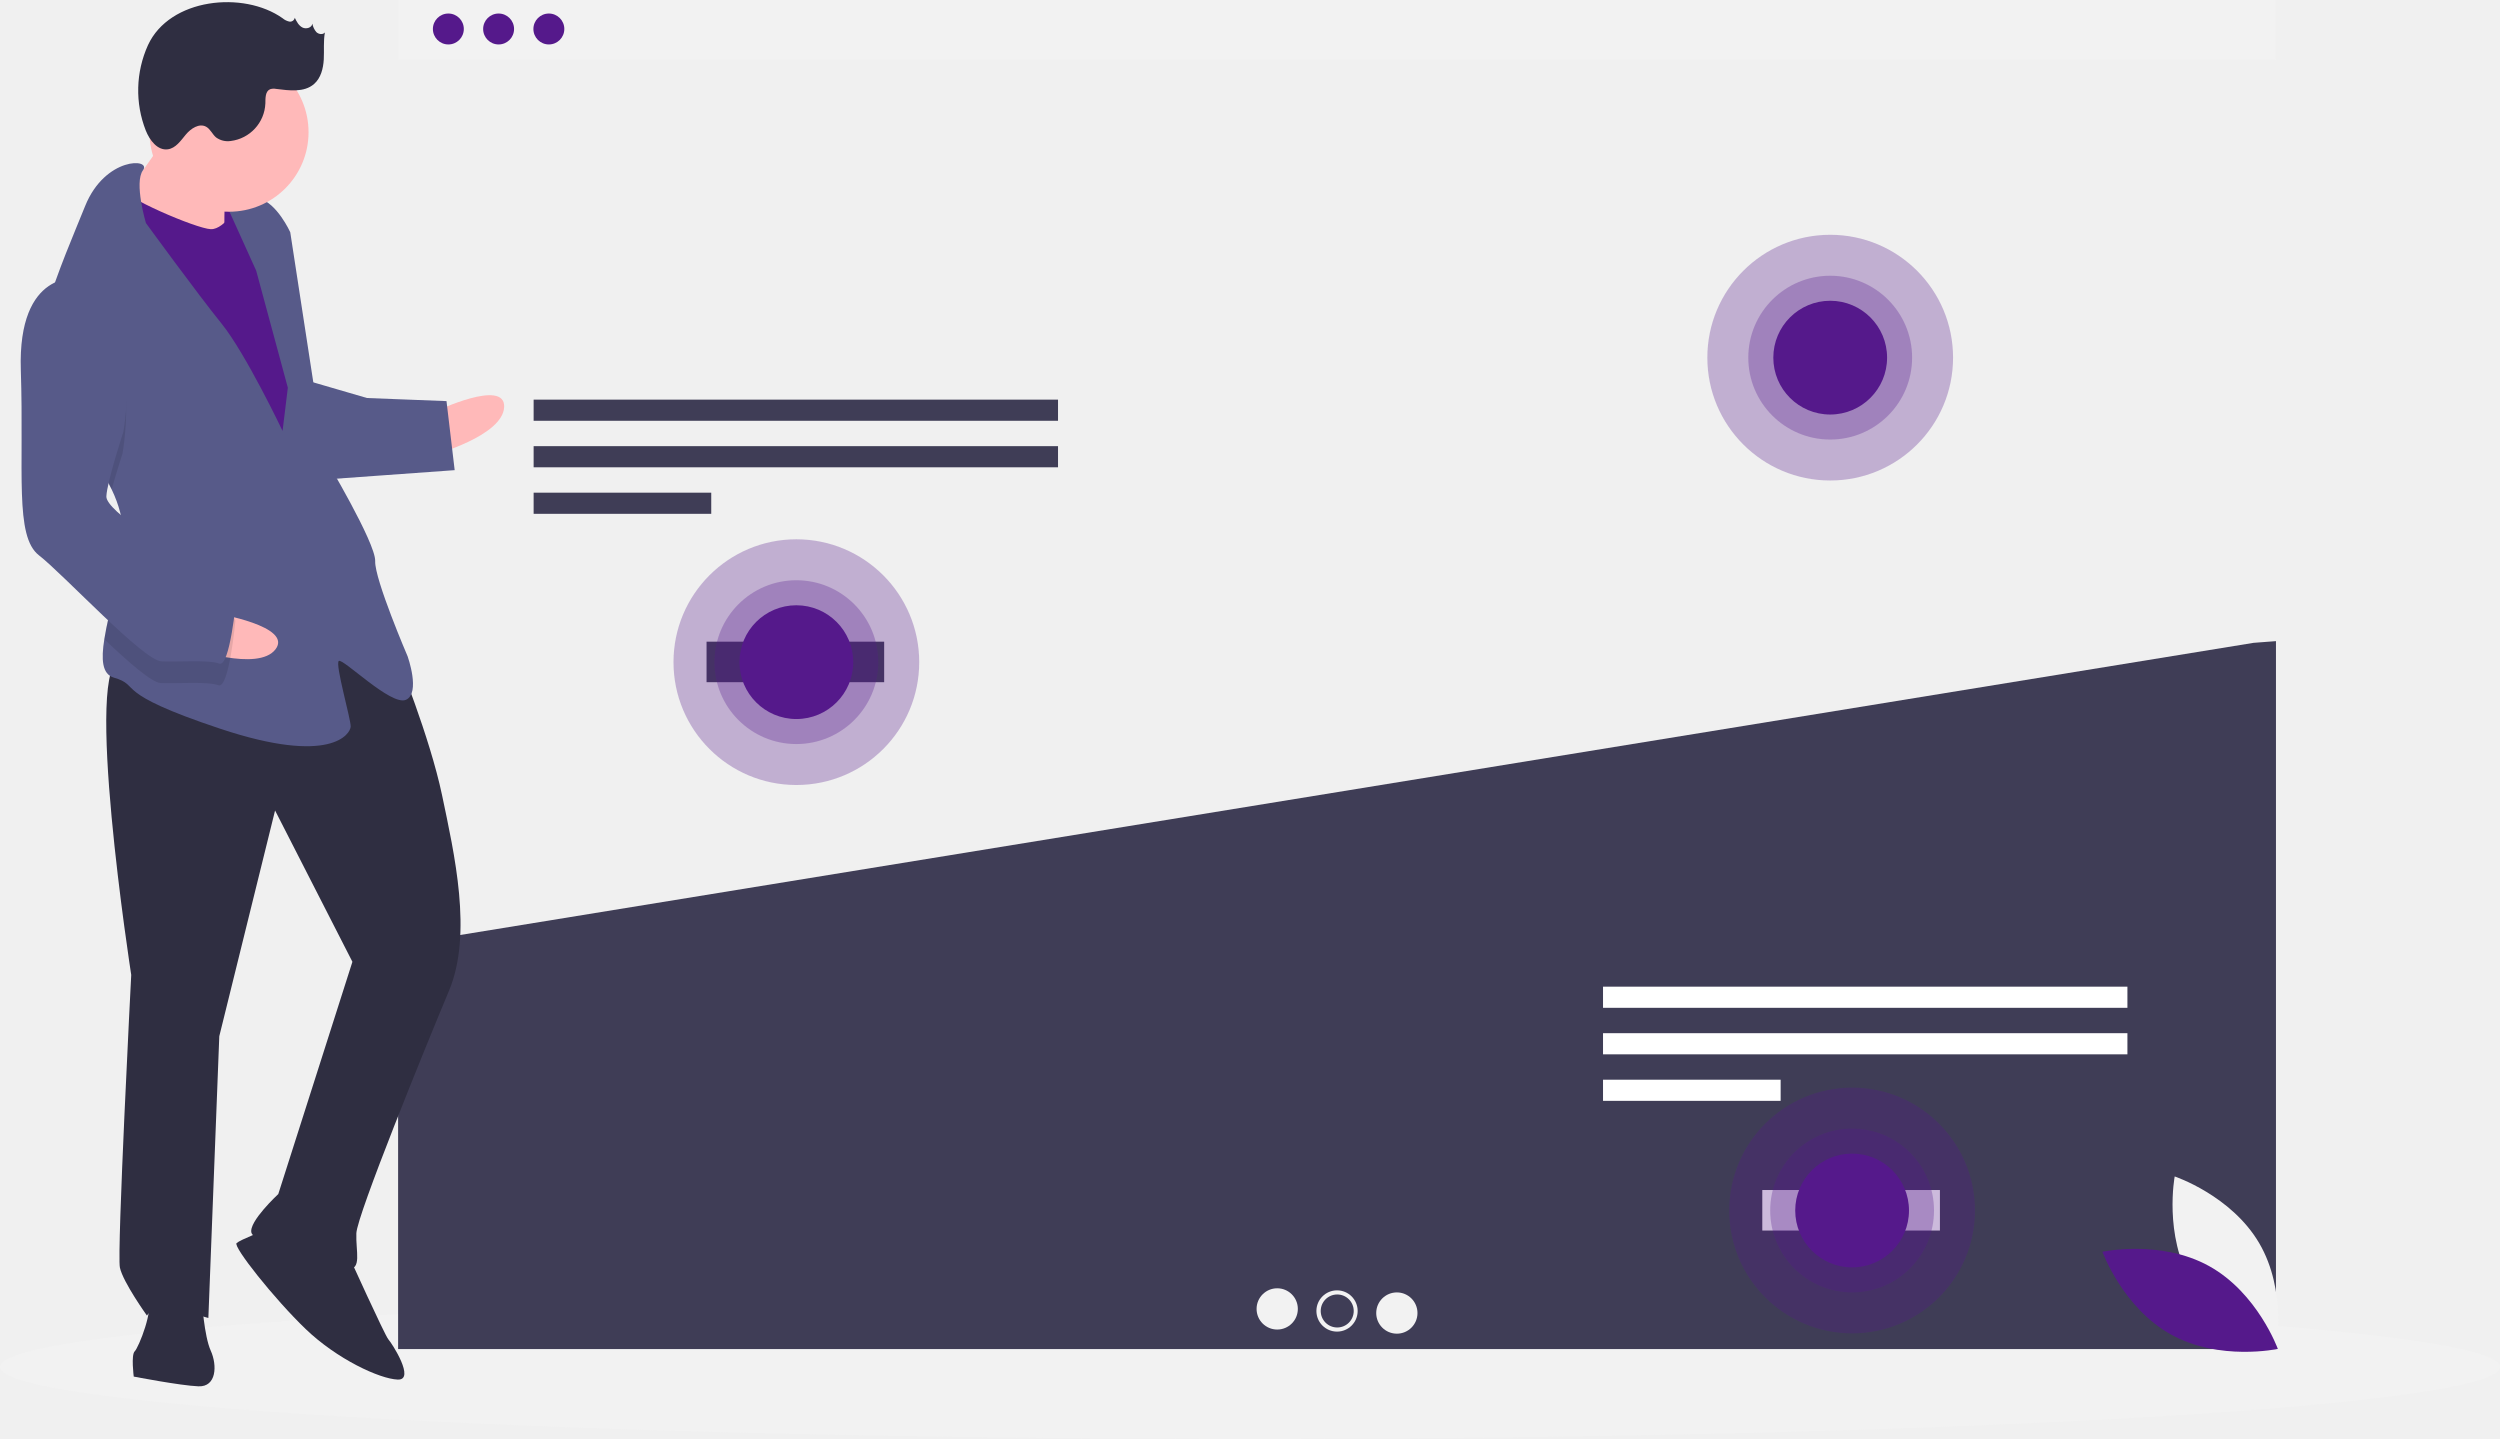
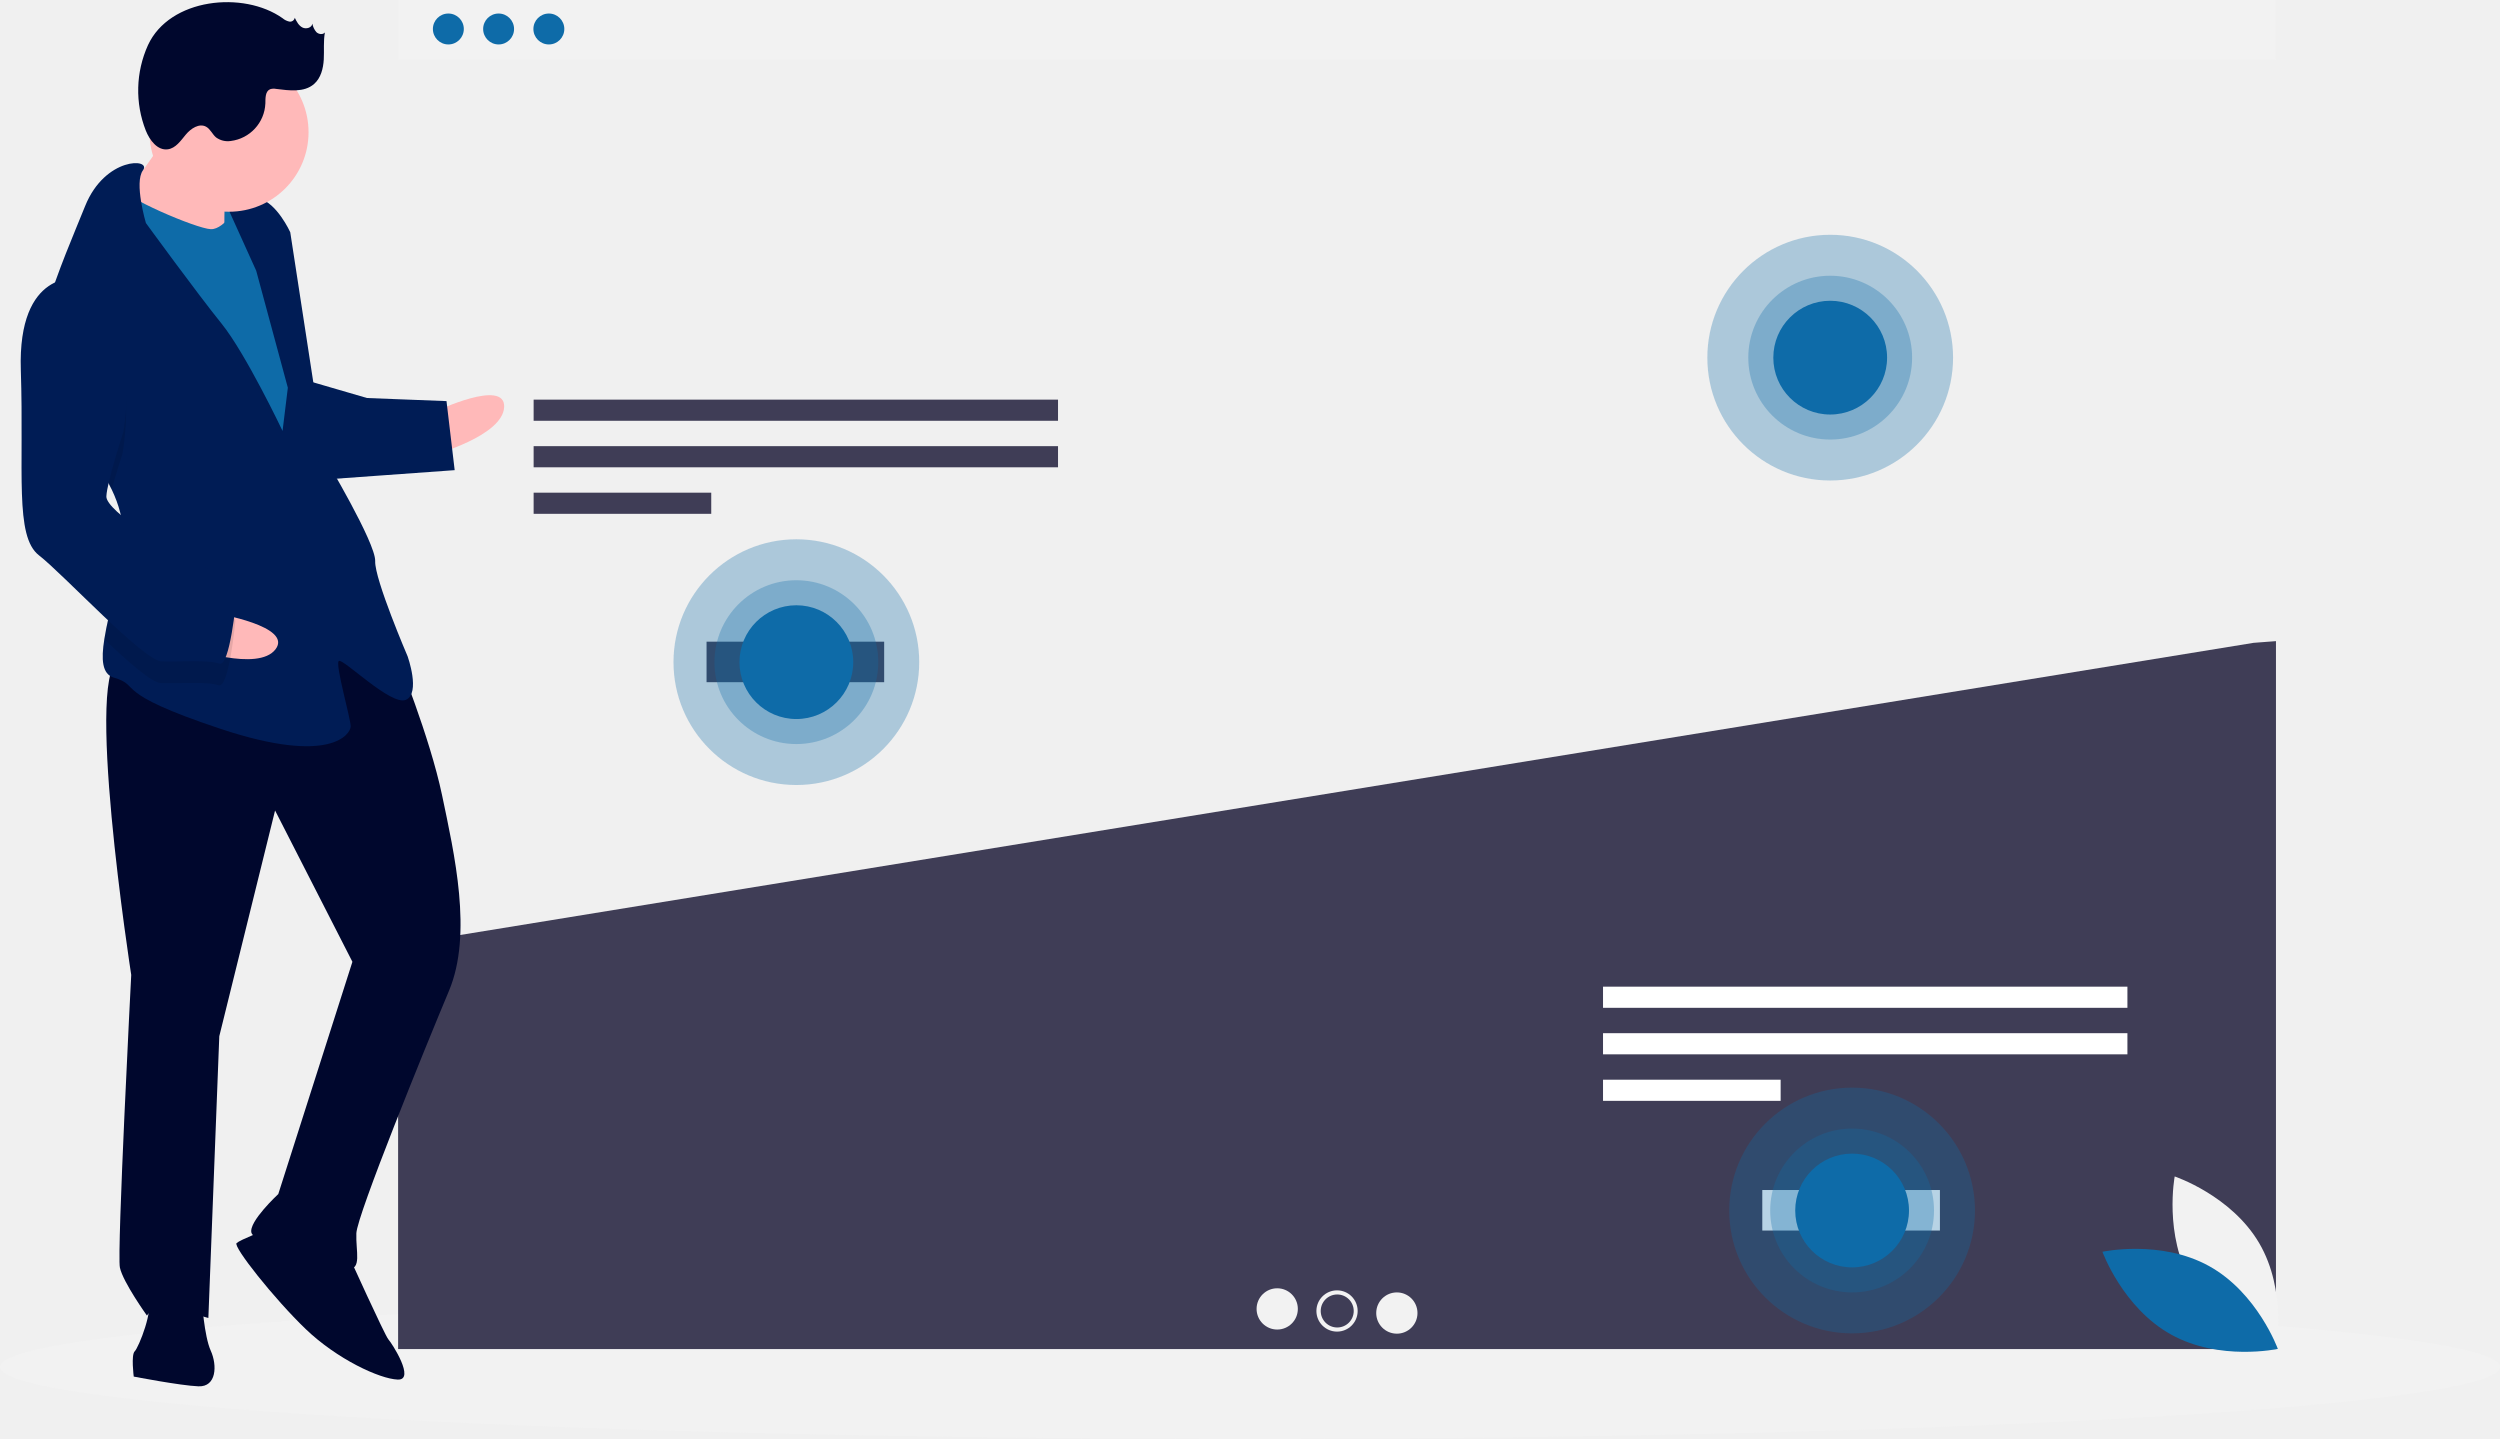
<svg xmlns="http://www.w3.org/2000/svg" id="f0a8f4ba-cc2b-4400-9e08-d246a0bad060" width="1098.75" height="632.37" data-name="Layer 1" viewBox="0 0 1098.75 632.37">
  <ellipse cx="549.375" cy="600.774" fill="#f2f2f2" rx="549.375" ry="31.597" />
  <rect width="825.318" height="26.257" x="174.967" fill="#f2f2f2" />
-   <circle cx="197.053" cy="12.741" r="6.795" fill="#55198b" />
-   <circle cx="219.138" cy="12.741" r="6.795" fill="#55198b" />
-   <circle cx="241.223" cy="12.741" r="6.795" fill="#55198b" />
+   <circle cx="197.053" cy="12.741" r="6.795" fill="#0E6BA8" />
+   <circle cx="219.138" cy="12.741" r="6.795" fill="#0E6BA8" />
+   <circle cx="241.223" cy="12.741" r="6.795" fill="#0E6BA8" />
  <polygon fill="#3f3d56" points="175.552 415.277 174.967 415.779 174.967 592.903 1000.285 592.903 1000.285 281.779 990.449 282.525 175.552 415.277" />
  <rect width="230.47" height="9.293" x="234.529" y="175.641" fill="#3f3d56" />
  <rect width="230.47" height="9.293" x="234.529" y="196.086" fill="#3f3d56" />
  <rect width="78.063" height="9.293" x="234.529" y="216.531" fill="#3f3d56" />
  <rect width="230.47" height="9.293" x="704.529" y="433.641" fill="#fff" />
  <rect width="230.47" height="9.293" x="704.529" y="454.086" fill="#fff" />
  <rect width="78.063" height="9.293" x="704.529" y="474.531" fill="#fff" />
  <circle cx="561.335" cy="575.269" r="9.066" fill="#f2f2f2" />
  <circle cx="587.626" cy="576.176" r="9.066" fill="#f2f2f2" />
  <circle cx="613.917" cy="577.082" r="9.066" fill="#f2f2f2" />
  <circle cx="587.709" cy="576.176" r="7.253" fill="#3f3d56" />
  <rect width="78.063" height="17.81" x="310.529" y="282.014" fill="#3f3d56" />
  <rect width="78.063" height="17.81" x="774.529" y="523.014" fill="#fff" />
-   <circle cx="350" cy="291.014" r="54" fill="#55198b" opacity=".3" />
-   <circle cx="350" cy="291.014" r="36" fill="#55198b" opacity=".3" />
-   <circle cx="350" cy="291.014" r="25" fill="#55198b" />
-   <circle cx="804.375" cy="157.185" r="54" fill="#55198b" opacity=".3" />
-   <circle cx="804.375" cy="157.185" r="36" fill="#55198b" opacity=".3" />
-   <circle cx="804.375" cy="157.185" r="25" fill="#55198b" />
-   <circle cx="814" cy="532.014" r="54" fill="#55198b" opacity=".3" />
-   <circle cx="814" cy="532.014" r="36" fill="#55198b" opacity=".3" />
-   <circle cx="814" cy="532.014" r="25" fill="#55198b" />
-   <rect width="22.242" height="28.597" x="141.093" y="215.02" fill="#55198b" transform="translate(244.8029 330.5492) rotate(-177.7793)" />
+   <circle cx="350" cy="291.014" r="54" fill="#0E6BA8" opacity=".3" />
+   <circle cx="350" cy="291.014" r="36" fill="#0E6BA8" opacity=".3" />
+   <circle cx="350" cy="291.014" r="25" fill="#0E6BA8" />
+   <circle cx="804.375" cy="157.185" r="54" fill="#0E6BA8" opacity=".3" />
+   <circle cx="804.375" cy="157.185" r="36" fill="#0E6BA8" opacity=".3" />
+   <circle cx="804.375" cy="157.185" r="25" fill="#0E6BA8" />
+   <circle cx="814" cy="532.014" r="54" fill="#0E6BA8" opacity=".3" />
+   <circle cx="814" cy="532.014" r="36" fill="#0E6BA8" opacity=".3" />
+   <circle cx="814" cy="532.014" r="25" fill="#0E6BA8" />
+   <rect width="22.242" height="28.597" x="141.093" y="215.02" fill="#0E6BA8" transform="translate(244.8029 330.5492) rotate(-177.7793)" />
  <path fill="#ffb9b9" d="M241.915,314.679s30.779-14.706,30.286-2.005-31.025,21.056-31.025,21.056Z" transform="translate(-50.625 -133.8148)" />
-   <path fill="#2f2e41" d="M225.028,422.139S239.549,457.681,244.915,483.328s13.536,60.942,3.026,85.974-40.392,98.599-40.7,106.537,2.559,15.999-3.791,15.752-40.907-11.126-42.31-15.95,11.79-17.032,11.79-17.032l32.577-102.082L171.518,490.021l-24.516,99.215-4.802,123.828s-23.567-7.274-26.988-1.047c0,0-10.559-14.719-11.9-21.131s4.987-128.591,4.987-128.591-21.632-139.163-4.169-138.486S189.992,382.622,225.028,422.139Z" transform="translate(-50.625 -133.8148)" />
-   <path fill="#2f2e41" d="M203.696,685.241s16.109,35.603,17.635,37.252,12.023,17.955,4.085,17.648-26.68-8.984-40.476-22.239-31.984-36.219-30.335-37.745,12.947-5.858,12.947-5.858Z" transform="translate(-50.625 -133.8148)" />
-   <path fill="#2f2e41" d="M139.333,705.004s.972,15.937,3.901,22.41,2.559,15.999-5.378,15.691-28.453-4.283-28.453-4.283-1.218-9.587.431-11.113,8.676-18.743,5.686-23.628S139.333,705.004,139.333,705.004Z" transform="translate(-50.625 -133.8148)" />
+   <path fill="#00072D" d="M225.028,422.139S239.549,457.681,244.915,483.328s13.536,60.942,3.026,85.974-40.392,98.599-40.7,106.537,2.559,15.999-3.791,15.752-40.907-11.126-42.31-15.95,11.79-17.032,11.79-17.032l32.577-102.082L171.518,490.021l-24.516,99.215-4.802,123.828s-23.567-7.274-26.988-1.047c0,0-10.559-14.719-11.9-21.131s4.987-128.591,4.987-128.591-21.632-139.163-4.169-138.486S189.992,382.622,225.028,422.139Z" transform="translate(-50.625 -133.8148)" />
+   <path fill="#00072D" d="M203.696,685.241s16.109,35.603,17.635,37.252,12.023,17.955,4.085,17.648-26.68-8.984-40.476-22.239-31.984-36.219-30.335-37.745,12.947-5.858,12.947-5.858Z" transform="translate(-50.625 -133.8148)" />
+   <path fill="#00072D" d="M139.333,705.004s.972,15.937,3.901,22.41,2.559,15.999-5.378,15.691-28.453-4.283-28.453-4.283-1.218-9.587.431-11.113,8.676-18.743,5.686-23.628S139.333,705.004,139.333,705.004Z" transform="translate(-50.625 -133.8148)" />
  <path fill="#ffb9b9" d="M127.589,187.821s-16.922,26.373-23.518,32.477,11.962,19.543,11.962,19.543l33.215,4.468s-.418-30.225,1.293-33.338S127.589,187.821,127.589,187.821Z" transform="translate(-50.625 -133.8148)" />
-   <path fill="#55198b" d="M156.46,222.329s-6.843,12.454-13.193,12.208-39.196-14.239-40.599-19.064-10.88,34.557-10.88,34.557L172.16,391.471l19.605-13.549-9.499-83.045-7.802-44.821Z" transform="translate(-50.625 -133.8148)" />
-   <path fill="#575a89" d="M99.704,348.913c3.206,6.707,5.208,13.7,4.931,20.86-.012.318-.025.635-.053.952-.761,14.693-6.173,31.686-8.115,44.044-1.409,8.865-1.008,15.336,4.18,16.856,12.577,3.668-1.834,6.289,46.826,22.485s57.152,2.216,57.275-.959-6.891-27.296-5.242-28.822,23.074,19.974,29.548,17.045.739-19.051.739-19.051-14.583-33.954-14.275-41.892-22.089-45.375-22.089-45.375L178.193,235.891s-5.858-12.947-13.734-14.842-14.411,2.621-14.411,2.621L163.228,252.8l13.905,51.417-2.326,18.989s-16.17-34.016-26.791-47.147-33.264-44.218-33.264-44.218-5.286-17.837-1.296-23.168c3.991-5.346-16.647-6.147-25.446,15.771-4.664,11.616-12.236,28.939-16.979,45.068-4.227,14.289-6.223,27.646-2.036,35.281C75.396,316.457,91.496,331.789,99.704,348.913Z" transform="translate(-50.625 -133.8148)" />
+   <path fill="#0E6BA8" d="M156.46,222.329s-6.843,12.454-13.193,12.208-39.196-14.239-40.599-19.064-10.88,34.557-10.88,34.557L172.16,391.471l19.605-13.549-9.499-83.045-7.802-44.821Z" transform="translate(-50.625 -133.8148)" />
+   <path fill="#001C55" d="M99.704,348.913c3.206,6.707,5.208,13.7,4.931,20.86-.012.318-.025.635-.053.952-.761,14.693-6.173,31.686-8.115,44.044-1.409,8.865-1.008,15.336,4.18,16.856,12.577,3.668-1.834,6.289,46.826,22.485s57.152,2.216,57.275-.959-6.891-27.296-5.242-28.822,23.074,19.974,29.548,17.045.739-19.051.739-19.051-14.583-33.954-14.275-41.892-22.089-45.375-22.089-45.375L178.193,235.891s-5.858-12.947-13.734-14.842-14.411,2.621-14.411,2.621L163.228,252.8l13.905,51.417-2.326,18.989s-16.17-34.016-26.791-47.147-33.264-44.218-33.264-44.218-5.286-17.837-1.296-23.168c3.991-5.346-16.647-6.147-25.446,15.771-4.664,11.616-12.236,28.939-16.979,45.068-4.227,14.289-6.223,27.646-2.036,35.281C75.396,316.457,91.496,331.789,99.704,348.913Z" transform="translate(-50.625 -133.8148)" />
  <path d="M68.996,304.794c6.4,11.664,22.5,26.995,30.708,44.119,2.144-7.723,4.759-15.715,4.759-15.715s10.031-53.669-19.64-67.539a19.858,19.858,0,0,0-13.791,3.853C66.805,283.801,64.808,297.159,68.996,304.794Z" opacity=".1" transform="translate(-50.625 -133.8148)" />
-   <path fill="#575a89" d="M186.782,301.411l25.154,7.335,34.926,1.354,3.593,30.348L193.057,344.583S178.721,304.279,186.782,301.411Z" transform="translate(-50.625 -133.8148)" />
+   <path fill="#001C55" d="M186.782,301.411l25.154,7.335,34.926,1.354,3.593,30.348L193.057,344.583S178.721,304.279,186.782,301.411Z" transform="translate(-50.625 -133.8148)" />
  <path fill="#ffb9b9" d="M145.764,403.451s33.652,5.583,25.971,15.71-37.492-.52-37.492-.52Z" transform="translate(-50.625 -133.8148)" />
  <path d="M104.581,370.725c-.761,14.693-6.173,31.686-8.115,44.044,10.72,10.146,20.914,19.095,24.756,19.244,7.938.308,20.7-.787,25.401.985s7.458-28.33,7.458-28.33-2.806-9.648-15.321-14.904C130.312,388.21,114.119,378.567,104.581,370.725Z" opacity=".1" transform="translate(-50.625 -133.8148)" />
-   <path fill="#575a89" d="M85.192,256.134s-26.865-4.222-25.414,40.353-2.832,73.027,7.973,81.396,45.903,46.298,53.84,46.606,20.7-.787,25.401.985,7.458-28.33,7.458-28.33S151.645,387.495,139.129,382.24s-42.002-23.888-41.756-30.238,7.458-28.33,7.458-28.33S114.863,270.004,85.192,256.134Z" transform="translate(-50.625 -133.8148)" />
+   <path fill="#001C55" d="M85.192,256.134s-26.865-4.222-25.414,40.353-2.832,73.027,7.973,81.396,45.903,46.298,53.84,46.606,20.7-.787,25.401.985,7.458-28.33,7.458-28.33S151.645,387.495,139.129,382.24s-42.002-23.888-41.756-30.238,7.458-28.33,7.458-28.33S114.863,270.004,85.192,256.134Z" transform="translate(-50.625 -133.8148)" />
  <circle cx="100.654" cy="58.105" r="34.952" fill="#ffb9b9" />
-   <path fill="#2f2e41" d="M174.814,141.823a6.749,6.749,0,0,0,2.939,1.475,2.097,2.097,0,0,0,2.43-1.683c.8,1.658,1.702,3.426,3.335,4.277s4.157.137,4.393-1.689a7.706,7.706,0,0,0,1.774,3.744c1.013.966,2.85,1.21,3.734.125-.715,3.907-.274,7.926-.498,11.892s-1.282,8.17-4.278,10.778c-4.37,3.803-10.941,2.865-16.689,2.144a5.066,5.066,0,0,0-2.615.143c-2.152.917-2.055,3.913-2.084,6.252a17.373,17.373,0,0,1-15.212,16.497,8.709,8.709,0,0,1-6.472-1.58c-1.632-1.383-2.466-3.638-4.336-4.677-3.042-1.69-6.732.775-8.956,3.452s-4.416,5.969-7.862,6.459c-4.557.648-8.028-3.996-9.73-8.272a48.223,48.223,0,0,1,.958-37.47C125.158,132.949,157.661,129.669,174.814,141.823Z" transform="translate(-50.625 -133.8148)" />
+   <path fill="#00072D" d="M174.814,141.823a6.749,6.749,0,0,0,2.939,1.475,2.097,2.097,0,0,0,2.43-1.683c.8,1.658,1.702,3.426,3.335,4.277s4.157.137,4.393-1.689a7.706,7.706,0,0,0,1.774,3.744c1.013.966,2.85,1.21,3.734.125-.715,3.907-.274,7.926-.498,11.892s-1.282,8.17-4.278,10.778c-4.37,3.803-10.941,2.865-16.689,2.144a5.066,5.066,0,0,0-2.615.143c-2.152.917-2.055,3.913-2.084,6.252a17.373,17.373,0,0,1-15.212,16.497,8.709,8.709,0,0,1-6.472-1.58c-1.632-1.383-2.466-3.638-4.336-4.677-3.042-1.69-6.732.775-8.956,3.452s-4.416,5.969-7.862,6.459c-4.557.648-8.028-3.996-9.73-8.272a48.223,48.223,0,0,1,.958-37.47C125.158,132.949,157.661,129.669,174.814,141.823Z" transform="translate(-50.625 -133.8148)" />
  <path fill="#f2f2f2" d="M1013.847,697.584c12.31,20.992,37.136,29.304,37.136,29.304s4.869-25.724-7.441-46.717-37.136-29.304-37.136-29.304S1001.538,676.592,1013.847,697.584Z" transform="translate(-50.625 -133.8148)" />
-   <path fill="#55198b" d="M1021.529,690.258c21.288,11.791,30.207,36.406,30.207,36.406s-25.597,5.499-46.885-6.292-30.207-36.406-30.207-36.406S1000.24,678.467,1021.529,690.258Z" transform="translate(-50.625 -133.8148)" />
+   <path fill="#0E6BA8" d="M1021.529,690.258c21.288,11.791,30.207,36.406,30.207,36.406s-25.597,5.499-46.885-6.292-30.207-36.406-30.207-36.406S1000.24,678.467,1021.529,690.258Z" transform="translate(-50.625 -133.8148)" />
</svg>
